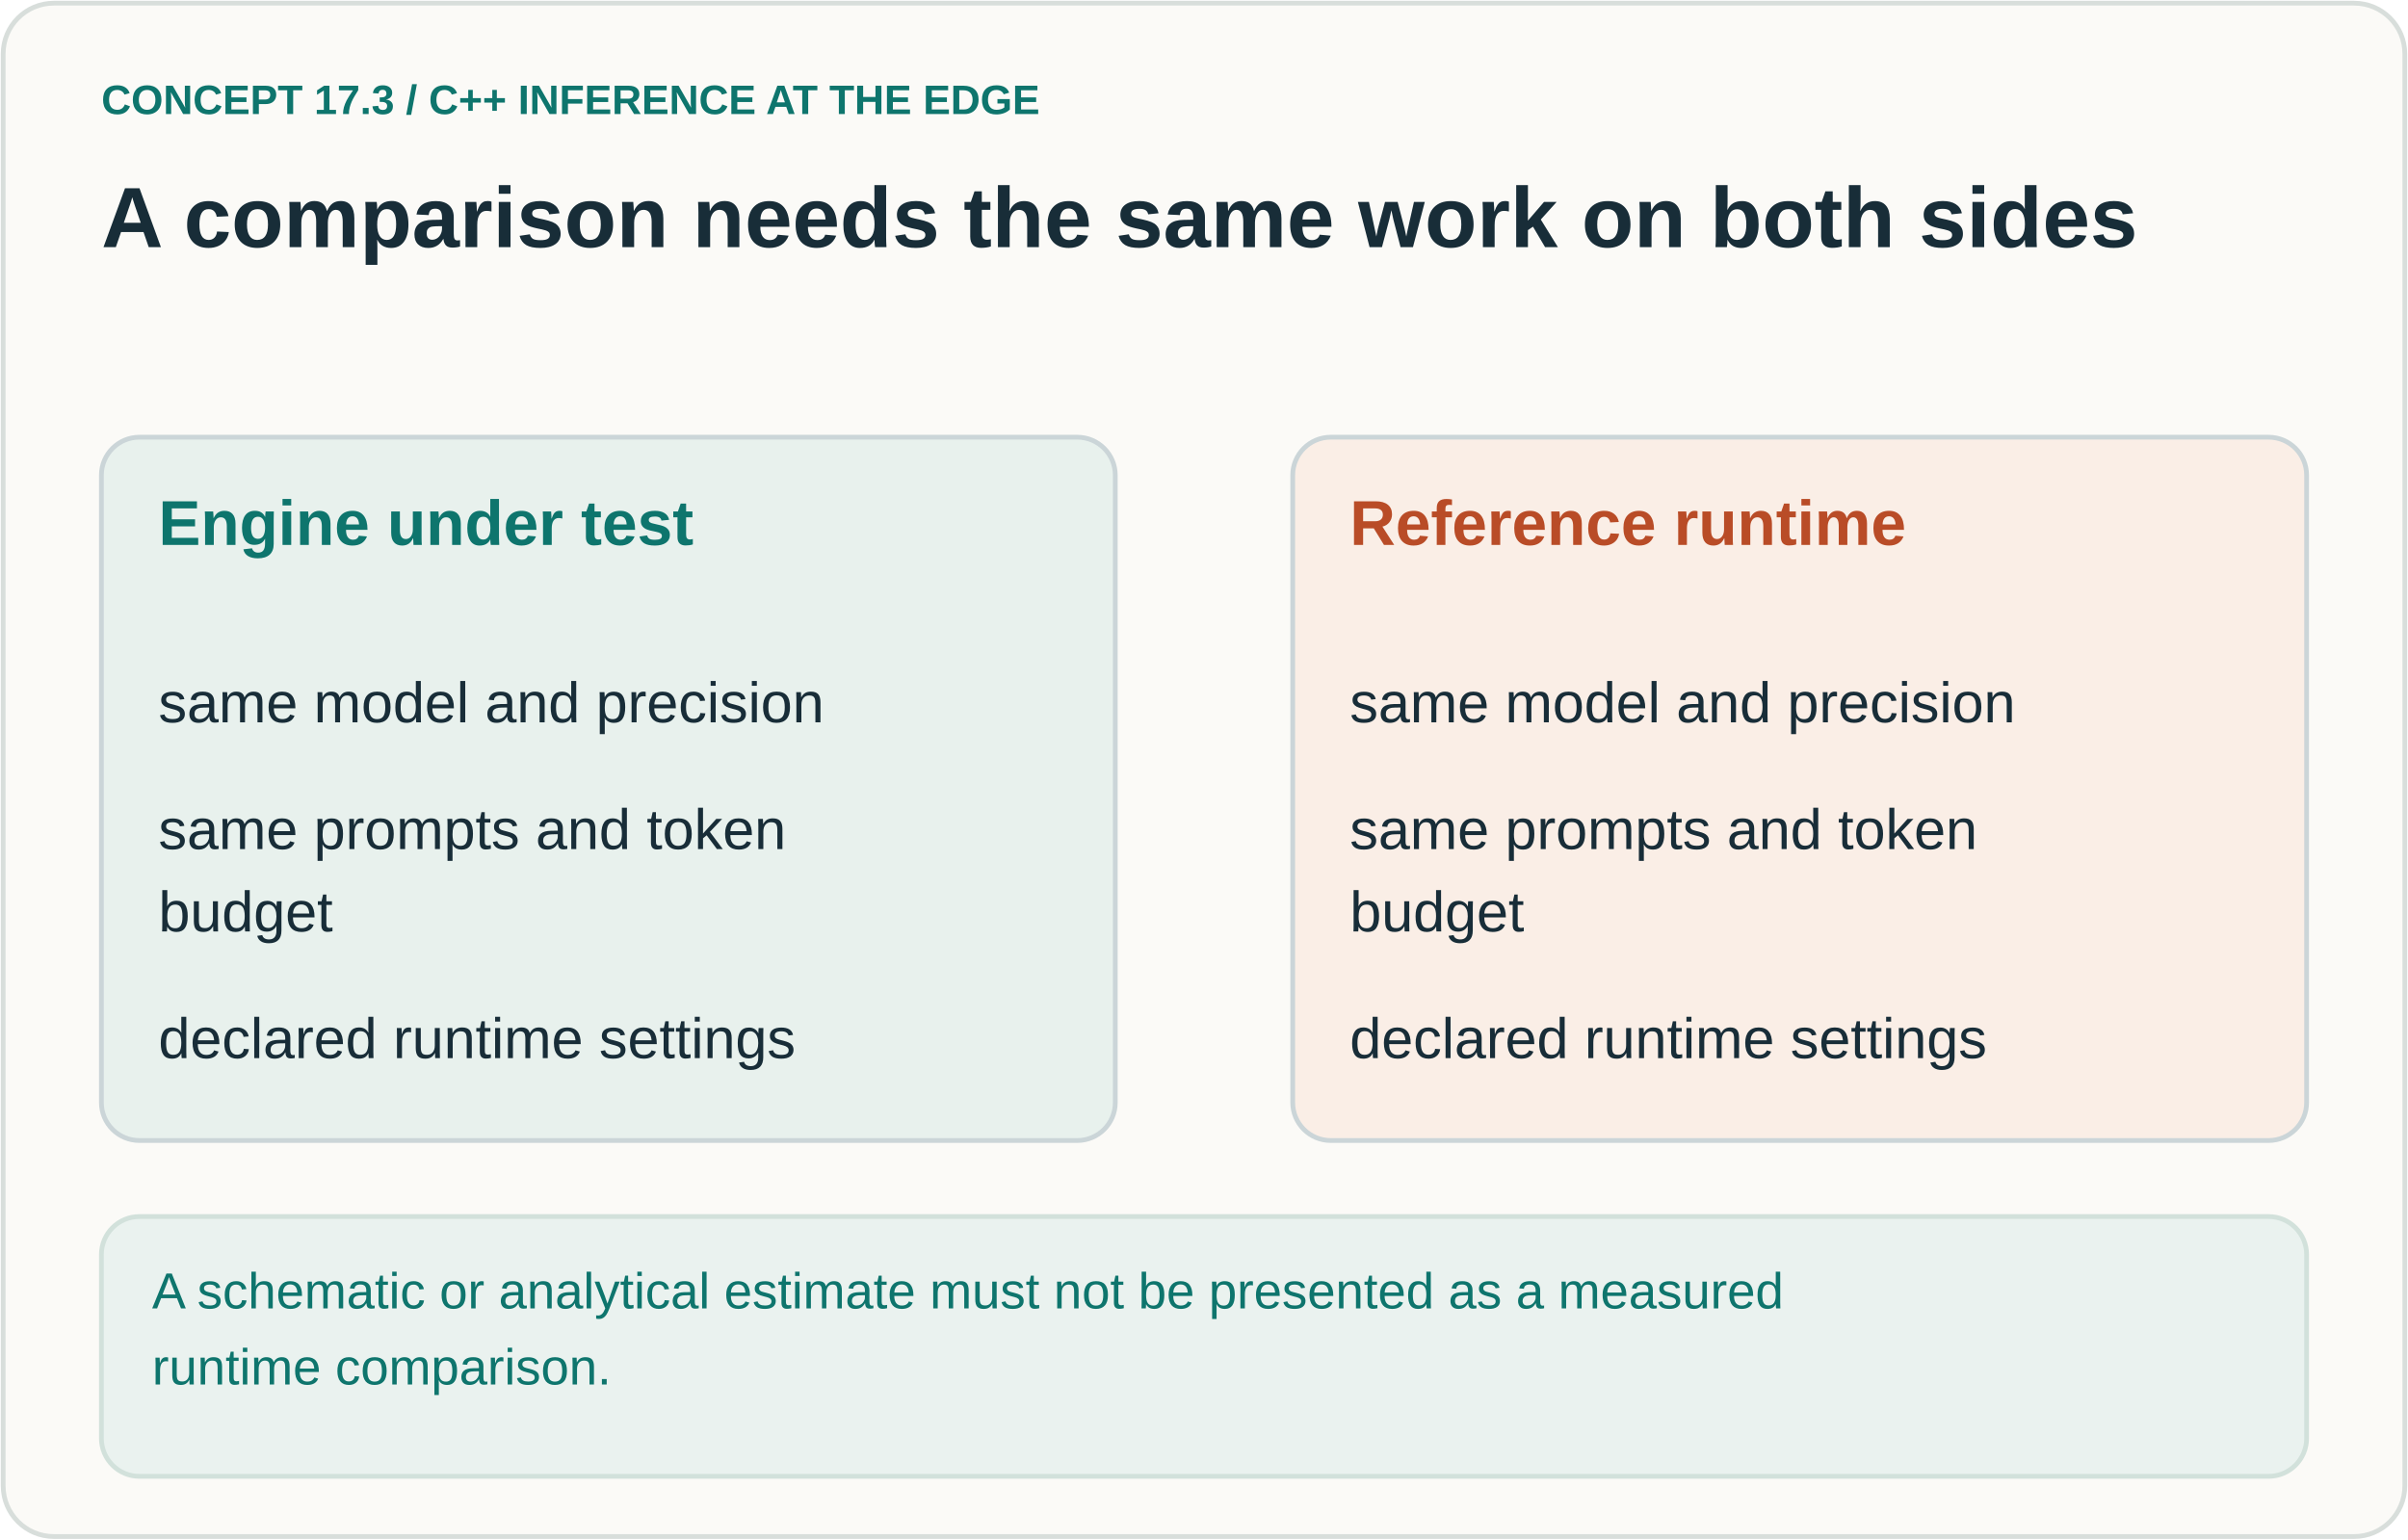
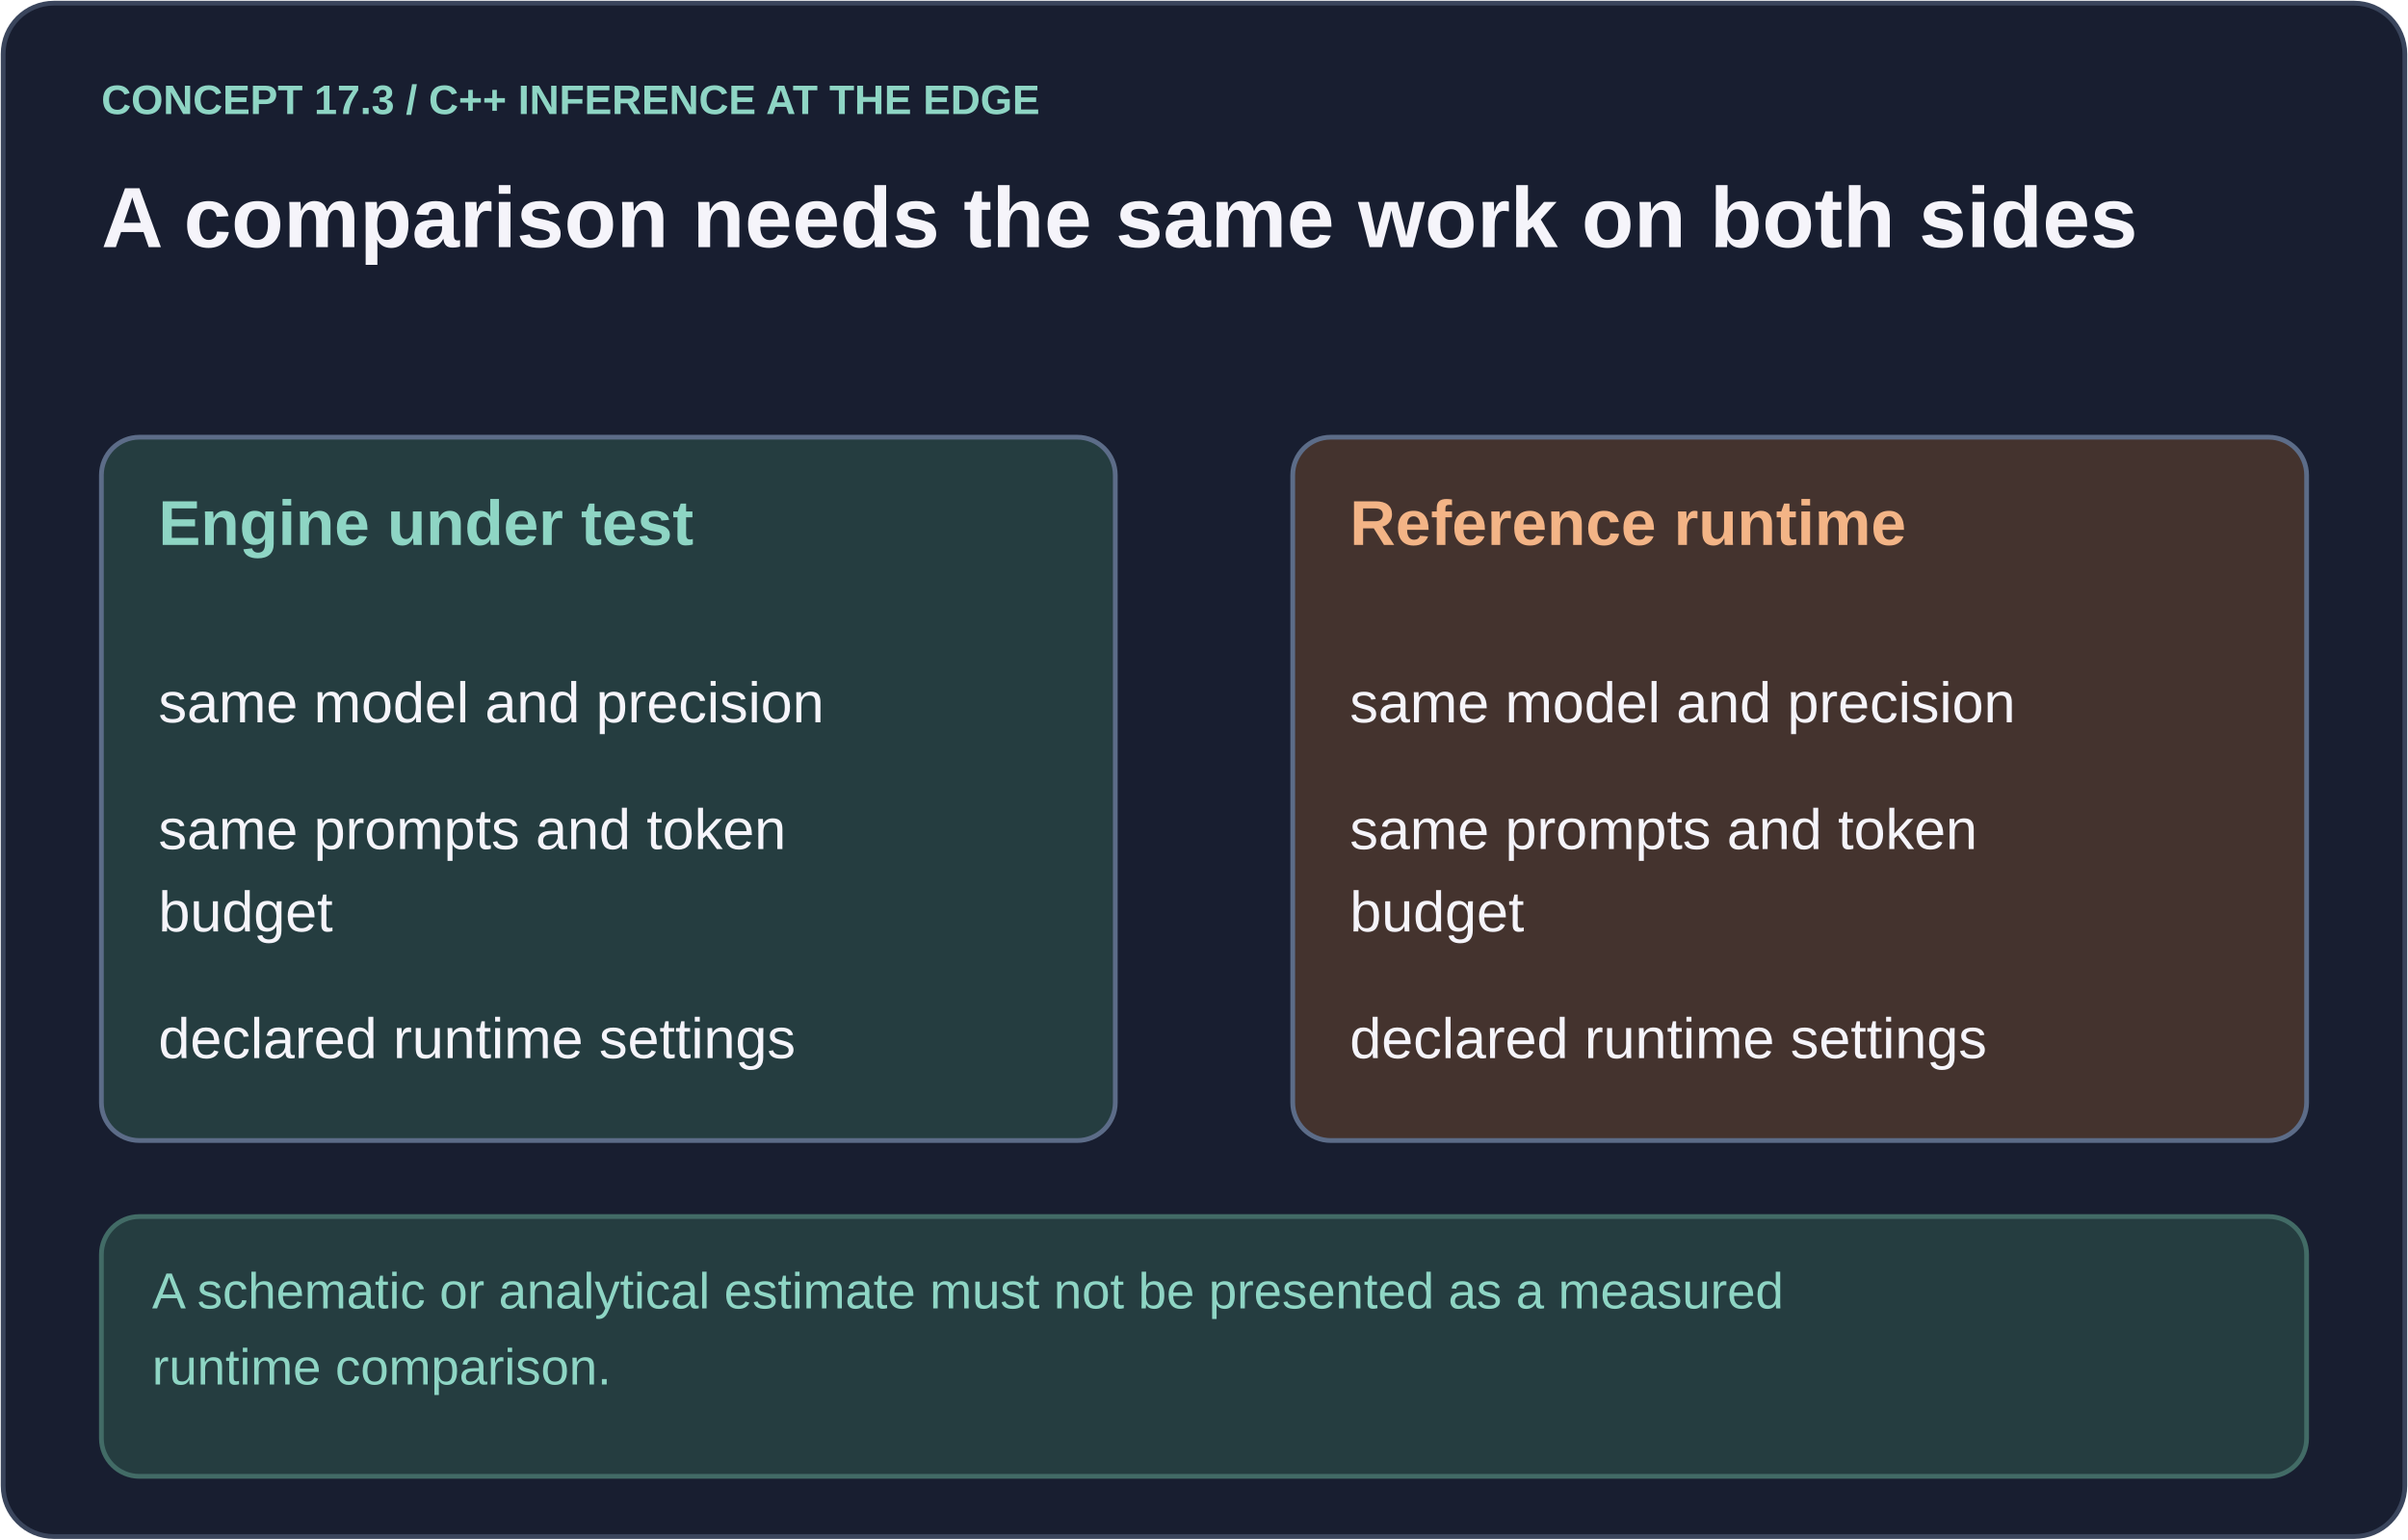
<svg xmlns="http://www.w3.org/2000/svg" width="760" height="486" viewBox="0 0 760 486" role="img" aria-labelledby="title desc">
  <defs>
    <marker id="arrow" viewBox="0 0 10 10" refX="9" refY="5" markerWidth="6" markerHeight="6" orient="auto-start-reverse">
      <path d="M0 0 L10 5 L0 10 Z" fill="#738993" />
    </marker>
  </defs>
  <g font-family="Arial, Helvetica, sans-serif">
-     <rect x="1" y="1" width="758" height="484" rx="16" fill="#fbfaf7" stroke="#d8dedb" stroke-width="1.5" />
-     <text x="32" y="36" font-size="13" fill="#0e756d" font-weight="700" text-anchor="start">CONCEPT 17.3  /  C++ INFERENCE AT THE EDGE</text>
-     <text x="32" y="78" font-size="27" fill="#182d38" font-weight="600" text-anchor="start">A comparison needs the same work on both sides</text>
-     <rect x="32" y="138" width="320" height="222" rx="12" fill="#e8f1ed" stroke="#cbd5d8" stroke-width="1.5" />
-     <text x="50" y="172" font-size="20" fill="#0e756d" font-weight="600" text-anchor="start">Engine under test</text>
-     <text x="50" y="228" font-size="18" fill="#182d38" font-weight="400" text-anchor="start">same model and precision</text>
-     <text x="50" y="268" font-size="18" fill="#182d38" font-weight="400" text-anchor="start">same prompts and token</text>
-     <text x="50" y="294" font-size="18" fill="#182d38" font-weight="400" text-anchor="start">budget</text>
-     <text x="50" y="334" font-size="18" fill="#182d38" font-weight="400" text-anchor="start">declared runtime settings</text>
-     <rect x="408" y="138" width="320" height="222" rx="12" fill="#faeee6" stroke="#cbd5d8" stroke-width="1.5" />
-     <text x="426" y="172" font-size="20" fill="#b94c27" font-weight="600" text-anchor="start">Reference runtime</text>
-     <text x="426" y="228" font-size="18" fill="#182d38" font-weight="400" text-anchor="start">same model and precision</text>
-     <text x="426" y="268" font-size="18" fill="#182d38" font-weight="400" text-anchor="start">same prompts and token</text>
-     <text x="426" y="294" font-size="18" fill="#182d38" font-weight="400" text-anchor="start">budget</text>
-     <text x="426" y="334" font-size="18" fill="#182d38" font-weight="400" text-anchor="start">declared runtime settings</text>
-     <rect x="32" y="384" width="696" height="82" rx="12" fill="#eaf2ef" stroke="#d2e1db" stroke-width="1.5" />
-     <text x="48" y="413" font-size="16" fill="#0e756d" font-weight="400" text-anchor="start">A schematic or analytical estimate must not be presented as a measured</text>
-     <text x="48" y="437" font-size="16" fill="#0e756d" font-weight="400" text-anchor="start">runtime comparison.</text>
+     <rect x="1" y="1" width="758" height="484" rx="16" fill="#181e30" stroke="#3a455c" stroke-width="1.5" />
+     <text x="32" y="36" font-size="13" fill="#8ed5c4" font-weight="700" text-anchor="start">CONCEPT 17.3  /  C++ INFERENCE AT THE EDGE</text>
+     <text x="32" y="78" font-size="27" fill="#f5f4fa" font-weight="600" text-anchor="start">A comparison needs the same work on both sides</text>
+     <rect x="32" y="138" width="320" height="222" rx="12" fill="#253d40" stroke="#5c6c88" stroke-width="1.5" />
+     <text x="50" y="172" font-size="20" fill="#8ed5c4" font-weight="600" text-anchor="start">Engine under test</text>
+     <text x="50" y="228" font-size="18" fill="#f5f4fa" font-weight="400" text-anchor="start">same model and precision</text>
+     <text x="50" y="268" font-size="18" fill="#f5f4fa" font-weight="400" text-anchor="start">same prompts and token</text>
+     <text x="50" y="294" font-size="18" fill="#f5f4fa" font-weight="400" text-anchor="start">budget</text>
+     <text x="50" y="334" font-size="18" fill="#f5f4fa" font-weight="400" text-anchor="start">declared runtime settings</text>
+     <rect x="408" y="138" width="320" height="222" rx="12" fill="#44332e" stroke="#5c6c88" stroke-width="1.5" />
+     <text x="426" y="172" font-size="20" fill="#f3b486" font-weight="600" text-anchor="start">Reference runtime</text>
+     <text x="426" y="228" font-size="18" fill="#f5f4fa" font-weight="400" text-anchor="start">same model and precision</text>
+     <text x="426" y="268" font-size="18" fill="#f5f4fa" font-weight="400" text-anchor="start">same prompts and token</text>
+     <text x="426" y="294" font-size="18" fill="#f5f4fa" font-weight="400" text-anchor="start">budget</text>
+     <text x="426" y="334" font-size="18" fill="#f5f4fa" font-weight="400" text-anchor="start">declared runtime settings</text>
+     <rect x="32" y="384" width="696" height="82" rx="12" fill="#253d40" stroke="#426b66" stroke-width="1.5" />
+     <text x="48" y="413" font-size="16" fill="#8ed5c4" font-weight="400" text-anchor="start">A schematic or analytical estimate must not be presented as a measured</text>
+     <text x="48" y="437" font-size="16" fill="#8ed5c4" font-weight="400" text-anchor="start">runtime comparison.</text>
  </g>
</svg>
